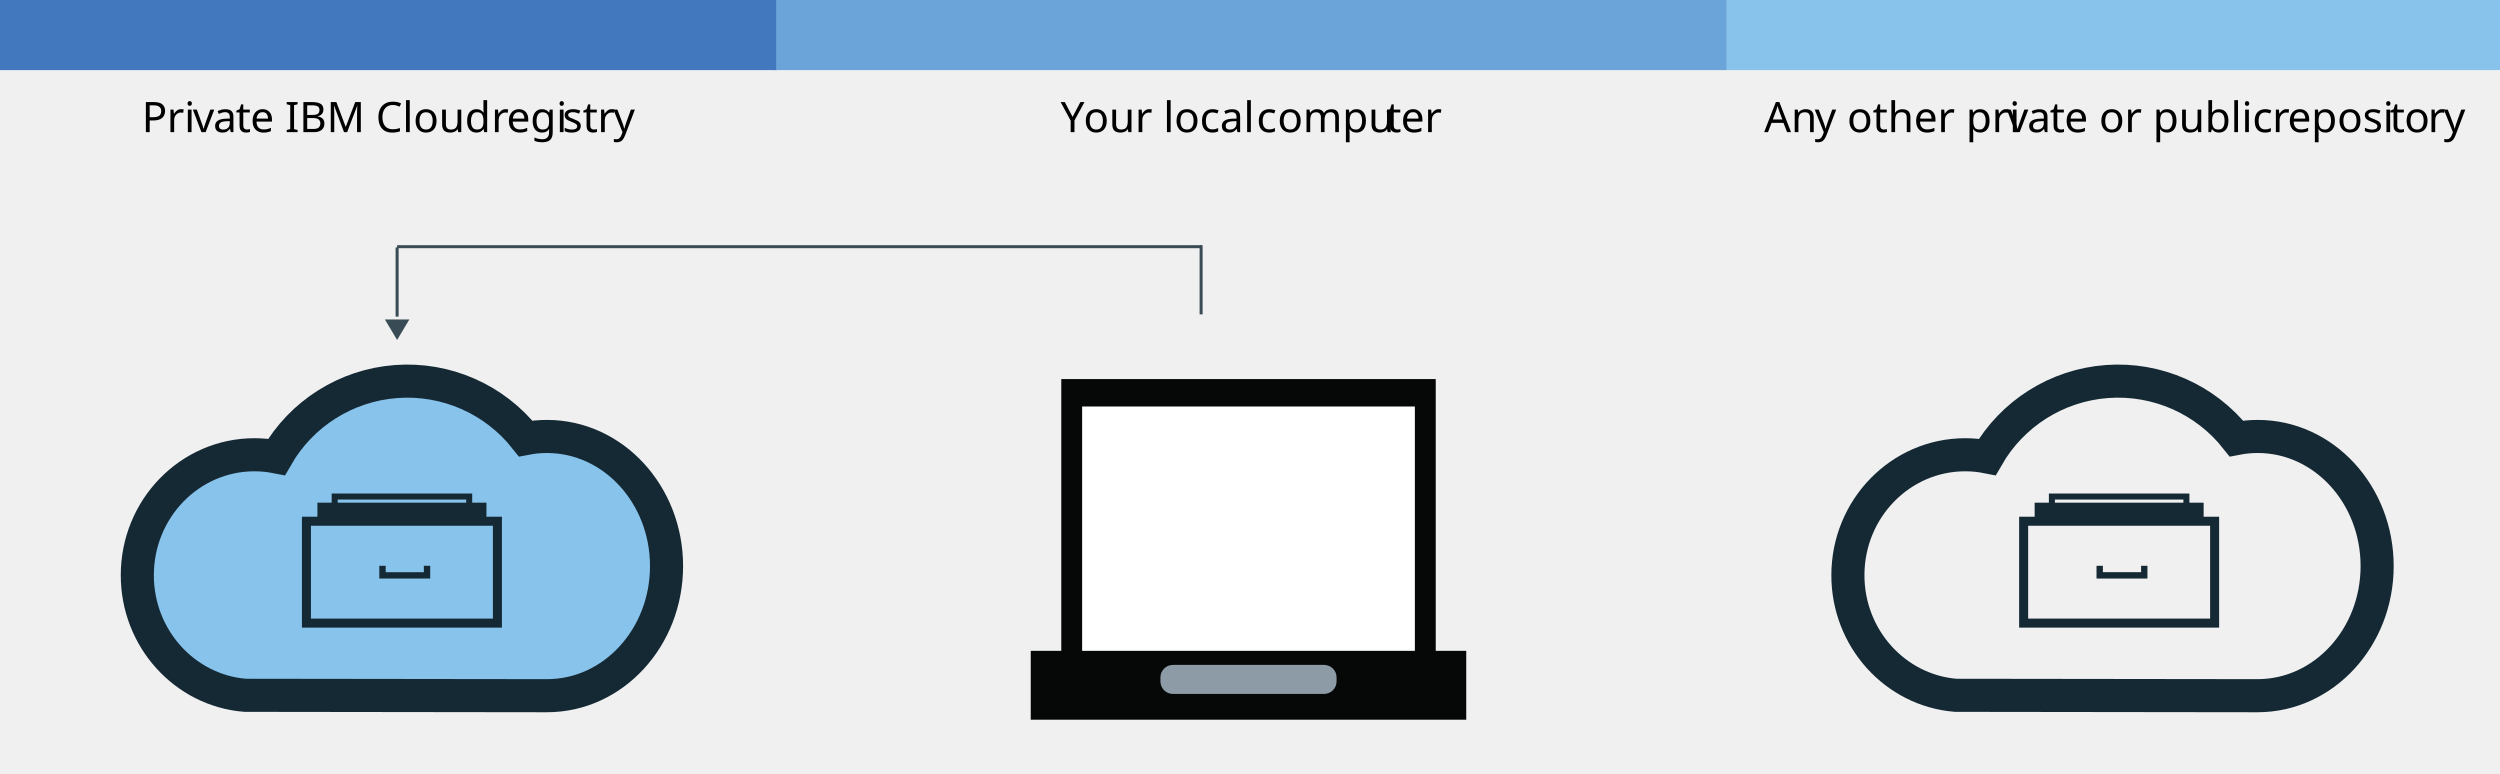
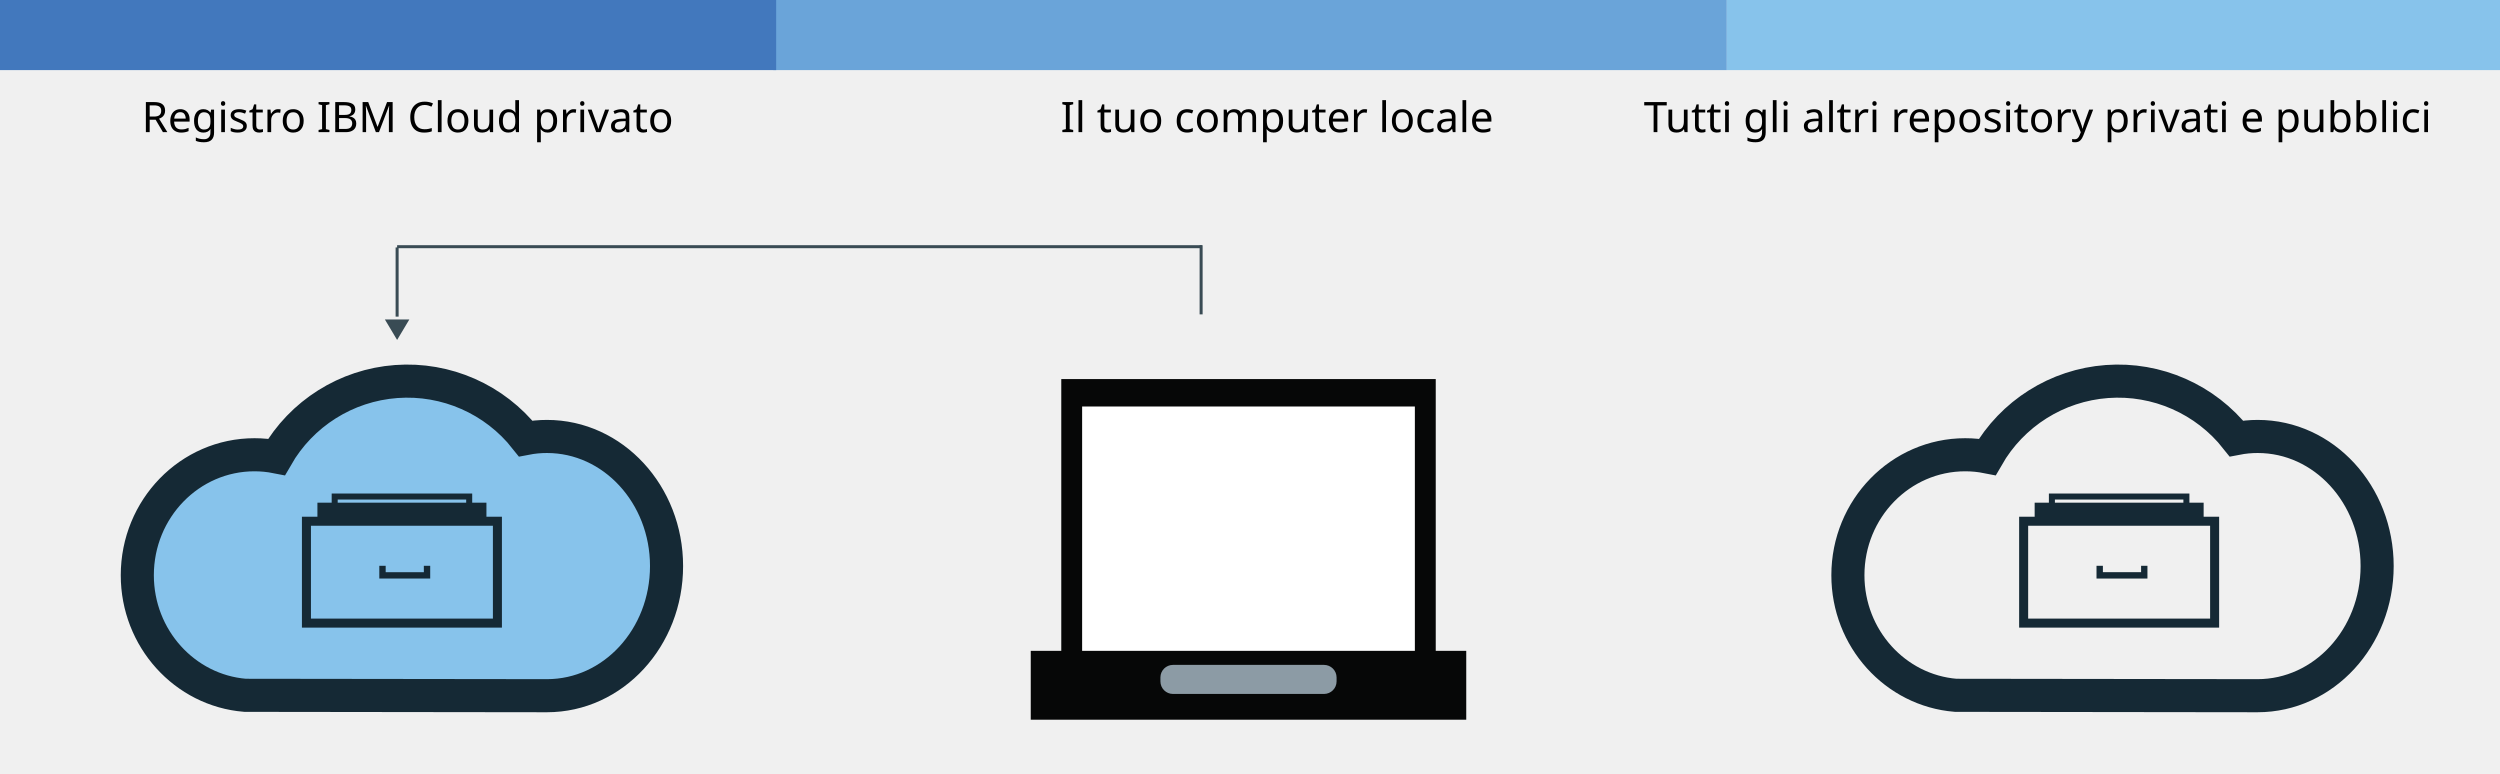
- <svg xmlns="http://www.w3.org/2000/svg" id="4ea608ff-a81e-4c44-a19c-8156005bfbe7" data-name="Layer 1" viewBox="0 0 831 257">
+ <svg xmlns="http://www.w3.org/2000/svg" id="4ea608ff-a81e-4c44-a19c-8156005bfbe7" data-name="Layer 1" viewBox="0 0 831 257" version="1.1">
+   <defs id="defs107" />
  <path id="26b528bb-7ef3-45d5-9b34-acab2ad57c6b" data-name="&lt;Path&gt;" d="M257,0H574V23.3H257Z" fill="#6aa4d9" />
  <path id="b5f381ea-9425-4c5d-99ab-5e4ba6948abc" data-name="&lt;Path&gt;" d="M574,0H831V23.3H574Z" fill="#87c3eb" />
  <g id="4f3630c9-a43f-492a-af95-f49f43776668" data-name="&lt;Group&gt;">
    <path id="3a0e19b8-b317-4449-bc7a-bd10a4d6c484" data-name="&lt;Path&gt;" d="M127.94,106.2,132,113l4.06-6.8Z" fill="#394b54" />
  </g>
  <path id="db13e8c7-046d-4228-b5ef-dd0b398d32c2" data-name="&lt;Path&gt;" d="M0,0H258V23.3H0Z" fill="#4278bd" />
  <path id="d60b3026-3d63-4fc3-8569-e37bbb8fd4d2" data-name="&lt;Path&gt;" d="M132,82H399.5" fill="none" stroke="#394b54" stroke-miterlimit="10" />
-   <text transform="translate(586.4 43.93)" font-size="14" font-family="IBMPlexSans, IBM Plex Sans" style="isolation:isolate">A<tspan x="8.97" y="0" letter-spacing="-0.01em">n</tspan>
-     <tspan x="16.81" y="0">y other pri</tspan>
-     <tspan x="80.69" y="0" letter-spacing="-0.01em">v</tspan>
-     <tspan x="87.46" y="0" letter-spacing="0em">a</tspan>
-     <tspan x="94.93" y="0" letter-spacing="0em">t</tspan>
-     <tspan x="99.79" y="0" letter-spacing="0em">e or public </tspan>
-     <tspan x="168.91" y="0" letter-spacing="0em">r</tspan>
-     <tspan x="173.98" y="0">eposi</tspan>
-     <tspan x="207.94" y="0" letter-spacing="0em">t</tspan>
-     <tspan x="212.8" y="0">o</tspan>
-     <tspan x="220.64" y="0" letter-spacing="0.01em">r</tspan>
-     <tspan x="225.92" y="0">y</tspan>
-   </text>
-   <text transform="translate(47.13 43.93)" font-size="14" font-family="IBMPlexSans, IBM Plex Sans" style="isolation:isolate">
-     <tspan letter-spacing="-0.01em">P</tspan>
-     <tspan x="8.34" y="0" letter-spacing="0em">ri</tspan>
-     <tspan x="16.98" y="0" letter-spacing="-0.01em">v</tspan>
-     <tspan x="23.74" y="0">a</tspan>
-     <tspan x="31.22" y="0" letter-spacing="0em">t</tspan>
-     <tspan x="36.08" y="0">e IBM Cloud </tspan>
-     <tspan x="116.2" y="0" letter-spacing="0em">r</tspan>
-     <tspan x="121.27" y="0">egi</tspan>
-     <tspan x="139.84" y="0" letter-spacing="-0.01em">s</tspan>
-     <tspan x="146.56" y="0">t</tspan>
-     <tspan x="151.48" y="0" letter-spacing="0.01em">r</tspan>
-     <tspan x="156.76" y="0">y</tspan>
-   </text>
-   <text transform="translate(352.56 43.93)" font-size="14" font-family="IBMPlexSans, IBM Plex Sans" style="isolation:isolate">
-     <tspan letter-spacing="-0.05em">Y</tspan>
-     <tspan x="7.6" y="0">our local </tspan>
-     <tspan x="65.11" y="0" letter-spacing="-0.01em">c</tspan>
-     <tspan x="72.07" y="0">ompu</tspan>
-     <tspan x="108.2" y="0" letter-spacing="0em">t</tspan>
-     <tspan x="113.06" y="0" letter-spacing="0em">er</tspan>
-   </text>
+   <text font-size="14" style="font-size:14px;font-family:IBMPlexSans, 'IBM Plex Sans';isolation:isolate" id="text34" x="546.4" y="43.93">Tutti gli altri repository privati e pubblici</text>
+   <text transform="translate(47.13,43.93)" font-size="14" style="font-size:14px;font-family:IBMPlexSans, 'IBM Plex Sans';isolation:isolate" id="text60">Registro IBM Cloud privato</text>
+   <text transform="translate(352.56,43.93)" font-size="14" style="font-size:14px;font-family:IBMPlexSans, 'IBM Plex Sans';isolation:isolate" id="text74">Il tuo computer locale</text>
  <path id="cb85221c-fb2f-4af6-bbbe-ae30b64a41e3" data-name="&lt;Path&gt;" d="M132,82.25v23" fill="none" stroke="#394b54" stroke-miterlimit="10" />
  <path id="c4e92bb3-20ff-455c-9604-55e38bb9d9c9" data-name="&lt;Path&gt;" d="M399.25,81.5v23" fill="none" stroke="#394b54" stroke-miterlimit="10" />
-   <rect x="399.5" y="71.5" width="15.5" height="19.5" fill="none" />
+   <rect x="399.5" y="71.5" width="15.5" height="19.5" fill="none" id="rect78" />
  <path id="96fbf55c-fcf4-40ec-873f-f42ea0ef48ff" data-name="&lt;Path&gt;" d="M181.82,145.08a36.89,36.89,0,0,0-7.09.68,50.09,50.09,0,0,0-82.8,6.12,37.83,37.83,0,0,0-7.34-.72c-21.52,0-38.95,17.93-38.95,40.05,0,21,15.77,38.28,35.83,39.91l100.13.13h.22c22,0,39.74-19.29,39.74-43.09S203.77,145.08,181.82,145.08Z" fill="#87c3eb" stroke="#152935" stroke-miterlimit="10" stroke-width="11" />
  <path id="66b7a578-b043-472e-86c9-97538cab762b" data-name="&lt;Path&gt;" d="M750.47,145.08a36.89,36.89,0,0,0-7.09.68,50.09,50.09,0,0,0-82.8,6.12,37.83,37.83,0,0,0-7.34-.72c-21.52,0-39,17.93-39,40.05,0,21,15.77,38.28,35.83,39.91l100.13.13h.22c21.95,0,39.74-19.29,39.74-43.09S772.42,145.08,750.47,145.08Z" fill="none" stroke="#152935" stroke-miterlimit="10" stroke-width="11" />
  <rect id="36862df0-c2a3-423f-b600-92166e47195c" data-name="&lt;Rectangle&gt;" x="352.77" y="126" width="124.47" height="90.67" fill="#060707" />
  <g id="379cd366-c4c1-4a5e-9051-98565c69d453" data-name="&lt;Group&gt;">
    <rect id="4b499323-e7f4-4b53-8bff-364a33d99c44" data-name="&lt;Rectangle&gt;" x="361.89" y="137.31" width="106.23" height="77.38" fill="#fff" />
    <path id="27727e4d-3e62-4275-aca3-da0f7abdf801" data-name="&lt;Compound Path&gt;" d="M470.3,216.88H359.7V135.12H470.3ZM364.08,212.5H465.92v-73H364.08Z" fill="#fff" />
  </g>
  <rect id="f705138f-c6e3-406a-8fbf-ec58cecc4f82" data-name="&lt;Rectangle&gt;" x="342.62" y="216.34" width="144.76" height="22.89" fill="#060707" />
  <rect id="a28c1fb3-03d8-4cea-aca6-88dcc19edf2c" data-name="&lt;Rectangle&gt;" x="385.72" y="221.01" width="58.56" height="9.66" rx="4.18" ry="4.18" fill="#8c9ba5" />
-   <rect x="672.66" y="173.26" width="63.48" height="33.86" fill="none" stroke="#152935" stroke-miterlimit="10" stroke-width="3" />
-   <line x1="676.32" y1="170.09" x2="732.49" y2="170.09" fill="none" stroke="#152935" stroke-miterlimit="10" stroke-width="6" />
-   <rect x="682.05" y="165.05" width="44.71" height="5.03" fill="none" stroke="#152935" stroke-miterlimit="10" stroke-width="2" />
-   <path d="M711.7,190.19H699v-2.12h-2.12v4.24h16.93v-4.24H711.7Z" fill="#152935" />
-   <rect x="101.86" y="173.26" width="63.48" height="33.86" fill="none" stroke="#152935" stroke-miterlimit="10" stroke-width="3" />
-   <line x1="105.51" y1="170.09" x2="161.69" y2="170.09" fill="none" stroke="#152935" stroke-miterlimit="10" stroke-width="6" />
-   <rect x="111.25" y="165.05" width="44.71" height="5.03" fill="none" stroke="#152935" stroke-miterlimit="10" stroke-width="2" />
-   <path d="M140.89,190.19H128.2v-2.12h-2.12v4.24H143v-4.24h-2.12Z" fill="#152935" />
+   <rect x="672.66" y="173.26" width="63.48" height="33.86" fill="none" stroke="#152935" stroke-miterlimit="10" stroke-width="3" id="rect88" />
+   <line x1="676.32" y1="170.09" x2="732.49" y2="170.09" fill="none" stroke="#152935" stroke-miterlimit="10" stroke-width="6" id="line90" />
+   <rect x="682.05" y="165.05" width="44.71" height="5.03" fill="none" stroke="#152935" stroke-miterlimit="10" stroke-width="2" id="rect92" />
+   <path d="M711.7,190.19H699v-2.12h-2.12v4.24h16.93v-4.24H711.7Z" fill="#152935" id="path94" />
+   <rect x="101.86" y="173.26" width="63.48" height="33.86" fill="none" stroke="#152935" stroke-miterlimit="10" stroke-width="3" id="rect96" />
+   <line x1="105.51" y1="170.09" x2="161.69" y2="170.09" fill="none" stroke="#152935" stroke-miterlimit="10" stroke-width="6" id="line98" />
+   <rect x="111.25" y="165.05" width="44.71" height="5.03" fill="none" stroke="#152935" stroke-miterlimit="10" stroke-width="2" id="rect100" />
+   <path d="M140.89,190.19H128.2v-2.12h-2.12v4.24H143v-4.24h-2.12Z" fill="#152935" id="path102" />
</svg>
